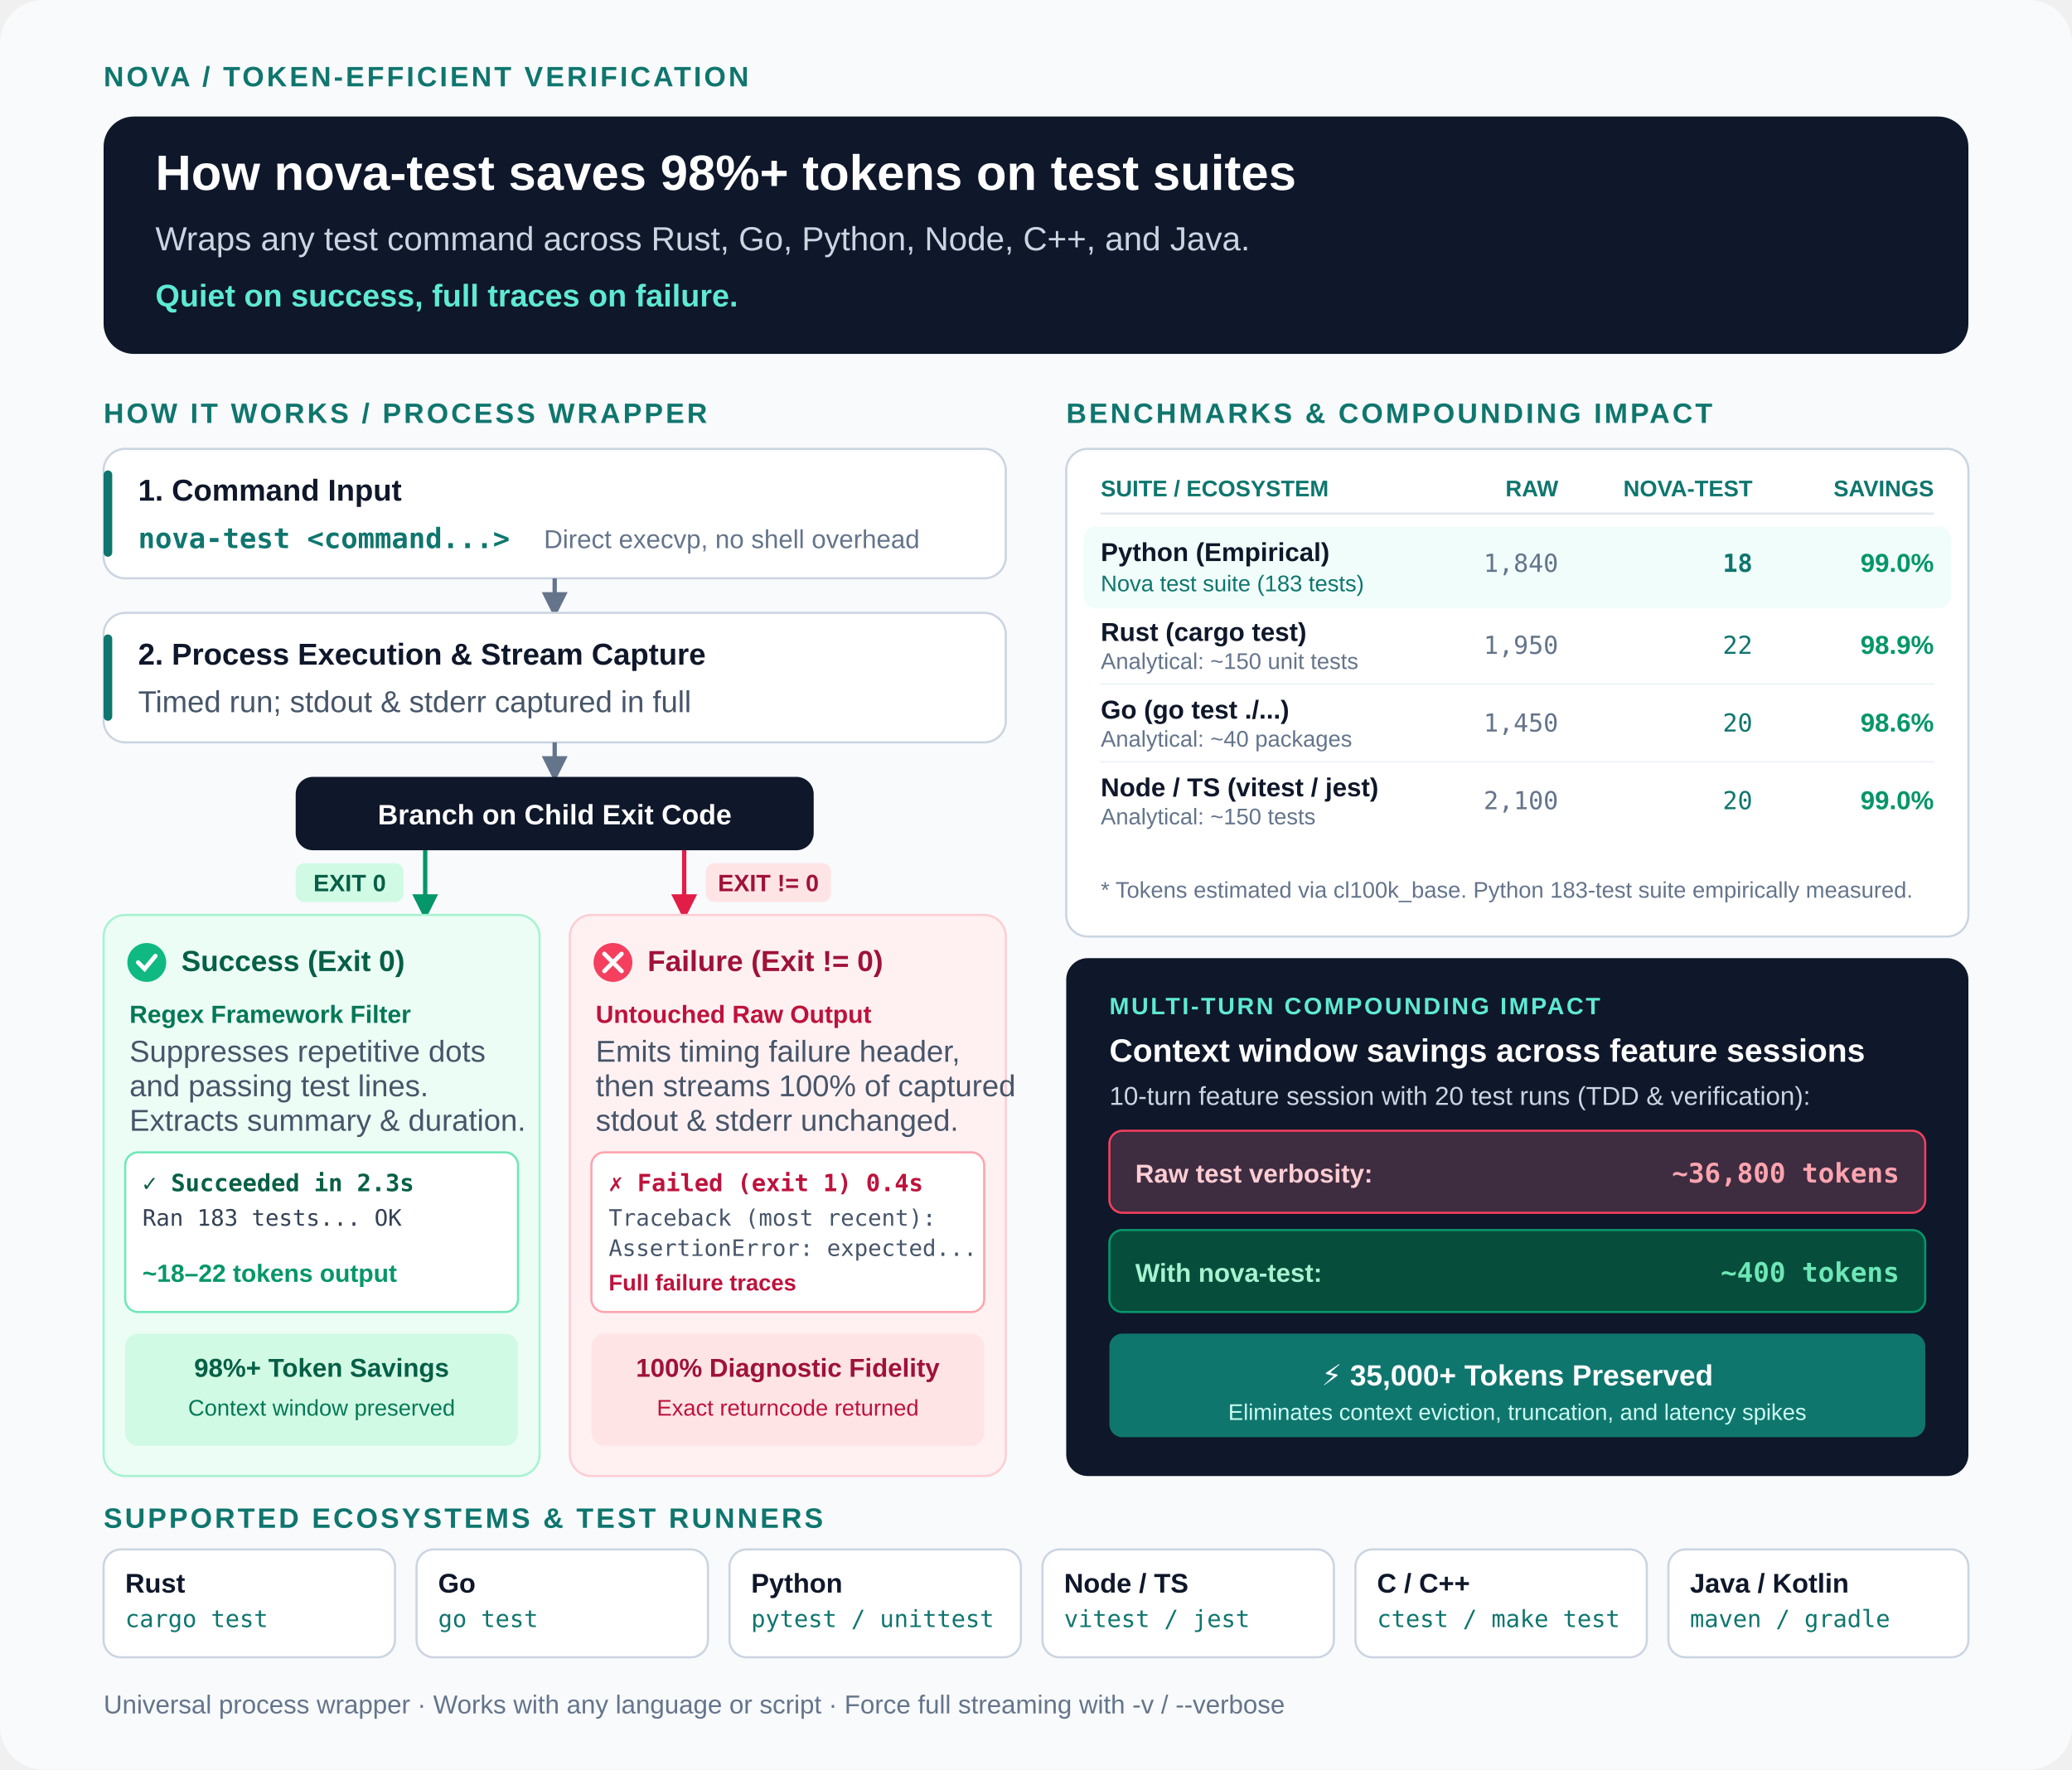
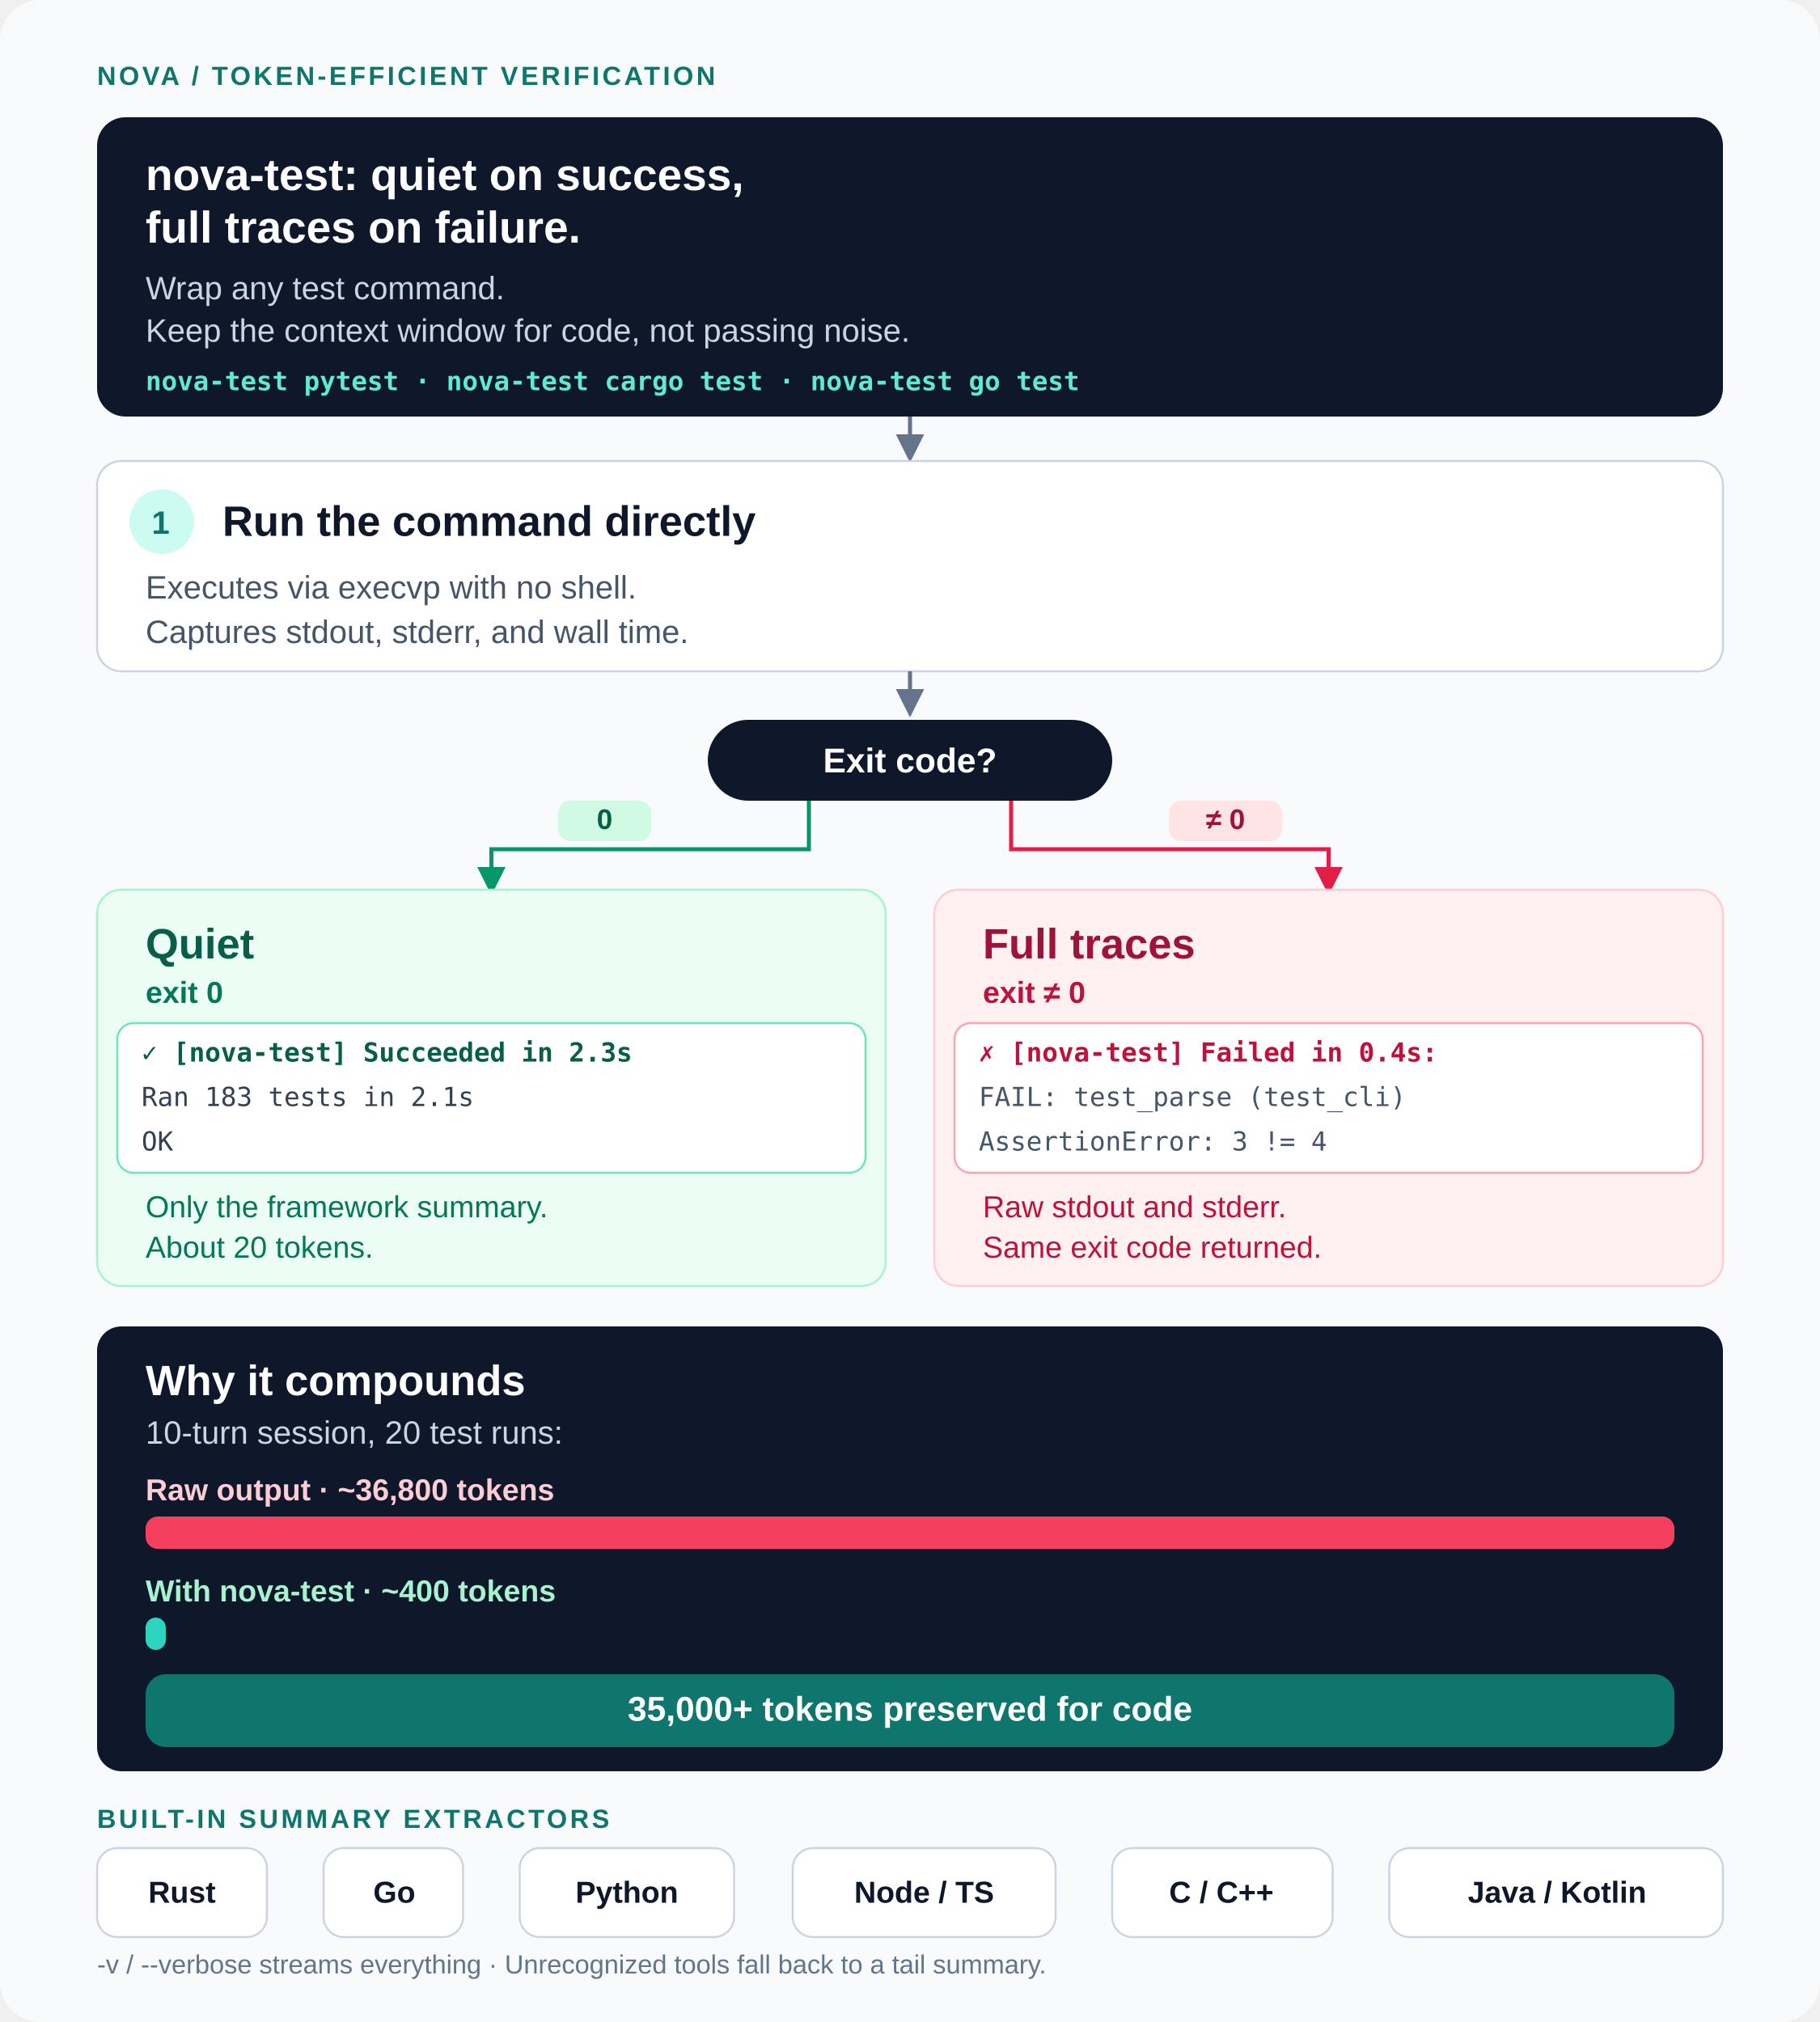
- <svg xmlns="http://www.w3.org/2000/svg" width="960" height="820" viewBox="0 0 960 820" role="img" aria-labelledby="title description">
+ <svg xmlns="http://www.w3.org/2000/svg" width="900" height="1000" viewBox="0 0 900 1000" role="img" aria-labelledby="title description">
  <defs>
-     <marker id="arrow" viewBox="0 0 10 10" refX="8" refY="5" markerWidth="6" markerHeight="6" orient="auto-start-reverse">
+     <marker id="arrow" viewBox="0 0 10 10" refX="8" refY="5" markerWidth="7" markerHeight="7" orient="auto-start-reverse">
      <path d="M 0 0 L 10 5 L 0 10 Z" fill="#64748b" />
    </marker>
-     <marker id="green-arrow" viewBox="0 0 10 10" refX="8" refY="5" markerWidth="6" markerHeight="6" orient="auto-start-reverse">
+     <marker id="green-arrow" viewBox="0 0 10 10" refX="8" refY="5" markerWidth="7" markerHeight="7" orient="auto-start-reverse">
      <path d="M 0 0 L 10 5 L 0 10 Z" fill="#059669" />
    </marker>
-     <marker id="red-arrow" viewBox="0 0 10 10" refX="8" refY="5" markerWidth="6" markerHeight="6" orient="auto-start-reverse">
+     <marker id="red-arrow" viewBox="0 0 10 10" refX="8" refY="5" markerWidth="7" markerHeight="7" orient="auto-start-reverse">
      <path d="M 0 0 L 10 5 L 0 10 Z" fill="#e11d48" />
    </marker>
-     <marker id="teal-arrow" viewBox="0 0 10 10" refX="8" refY="5" markerWidth="6" markerHeight="6" orient="auto-start-reverse">
-       <path d="M 0 0 L 10 5 L 0 10 Z" fill="#0f766e" />
-     </marker>
+     <style>
+       text { font-family: -apple-system, BlinkMacSystemFont, 'Segoe UI', Arial, sans-serif; }
+       .heading { font-size: 21px; font-weight: 650; fill: #0f172a; }
+       .body { font-size: 16px; fill: #475569; }
+       .label { font-size: 13px; font-weight: 700; letter-spacing: 1.4px; fill: #0f766e; }
+       .number { font-size: 16px; font-weight: 700; fill: #0f766e; }
+       .code { font-family: ui-monospace, SFMono-Regular, Consolas, monospace; font-size: 13px; }
+       .line { fill: none; stroke: #64748b; stroke-width: 2; marker-end: url(#arrow); }
+     </style>
  </defs>
-   <style>
-   text { font-family: -apple-system, BlinkMacSystemFont, 'Segoe UI', Arial, sans-serif; }
-   .label { font-size: 13px; font-weight: 700; letter-spacing: 1.2px; fill: #0f766e; }
-   .title { font-size: 21px; font-weight: 650; fill: #0f172a; }
-   .body { font-size: 14px; fill: #475569; }
-   .code { font-family: ui-monospace, SFMono-Regular, Consolas, monospace; }
-   .small { font-size: 12px; fill: #64748b; }
- </style>
-   <rect width="960" height="820" rx="20" fill="#f8fafc" />
-   <text x="48" y="40" class="label">NOVA / TOKEN-EFFICIENT VERIFICATION</text>
-   <rect x="48" y="54" width="864" height="110" rx="14" fill="#0f172a" />
-   <text x="72" y="88" font-size="23" font-weight="650" fill="#ffffff">How nova-test saves 98%+ tokens on test suites</text>
-   <text x="72" y="116" font-size="15.5" fill="#cbd5e1">Wraps any test command across Rust, Go, Python, Node, C++, and Java.</text>
-   <text x="72" y="142" font-size="14.5" font-weight="600" fill="#5eead4">Quiet on success, full traces on failure.</text>
-   <text x="48" y="196" class="label">HOW IT WORKS / PROCESS WRAPPER</text>
-   <rect x="48" y="208" width="418" height="60" rx="10" fill="#ffffff" stroke="#cbd5e1" />
-   <rect x="48" y="218" width="4" height="40" rx="2" fill="#0f766e" />
-   <text x="64" y="232" font-size="14" font-weight="650" fill="#0f172a">1. Command Input</text>
-   <text x="64" y="254" class="code" font-size="13" font-weight="600" fill="#0f766e">nova-test &lt;command...&gt;</text>
-   <text x="252" y="254" class="small">Direct execvp, no shell overhead</text>
-   <path d="M 257 268 V 284" stroke="#64748b" stroke-width="2" marker-end="url(#arrow)" />
-   <rect x="48" y="284" width="418" height="60" rx="10" fill="#ffffff" stroke="#cbd5e1" />
-   <rect x="48" y="294" width="4" height="40" rx="2" fill="#0f766e" />
-   <text x="64" y="308" font-size="14" font-weight="650" fill="#0f172a">2. Process Execution &amp; Stream Capture</text>
-   <text x="64" y="330" class="body" font-size="12.5">Timed run; stdout &amp; stderr captured in full</text>
-   <path d="M 257 344 V 360" stroke="#64748b" stroke-width="2" marker-end="url(#arrow)" />
-   <rect x="137" y="360" width="240" height="34" rx="8" fill="#0f172a" />
-   <text x="257" y="382" text-anchor="middle" font-size="13" font-weight="650" fill="#ffffff">Branch on Child Exit Code</text>
-   <path d="M 197 394 V 424" fill="none" stroke="#059669" stroke-width="2" marker-end="url(#green-arrow)" />
-   <rect x="137" y="400" width="50" height="18" rx="4" fill="#d1fae5" />
-   <text x="162" y="413" text-anchor="middle" font-size="11" font-weight="700" fill="#065f46">EXIT 0</text>
-   <path d="M 317 394 V 424" fill="none" stroke="#e11d48" stroke-width="2" marker-end="url(#red-arrow)" />
-   <rect x="327" y="400" width="58" height="18" rx="4" fill="#ffe4e6" />
-   <text x="356" y="413" text-anchor="middle" font-size="11" font-weight="700" fill="#9f1239">EXIT != 0</text>
-   <rect x="48" y="424" width="202" height="260" rx="10" fill="#ecfdf5" stroke="#a7f3d0" />
-   <circle cx="68" cy="446" r="9" fill="#10b981" />
-   <path d="M 64 446 L 67 449 L 72 443" fill="none" stroke="#ffffff" stroke-width="2" stroke-linecap="round" />
-   <text x="84" y="450" font-size="13.5" font-weight="700" fill="#065f46">Success (Exit 0)</text>
-   <text x="60" y="474" font-size="11.5" font-weight="650" fill="#047857">Regex Framework Filter</text>
-   <text x="60" y="492" class="body" font-size="11">Suppresses repetitive dots</text>
-   <text x="60" y="508" class="body" font-size="11">and passing test lines.</text>
-   <text x="60" y="524" class="body" font-size="11">Extracts summary &amp; duration.</text>
-   <rect x="58" y="534" width="182" height="74" rx="6" fill="#ffffff" stroke="#6ee7b7" />
-   <text x="66" y="552" class="code" font-size="11" font-weight="600" fill="#065f46">✓ Succeeded in 2.3s</text>
-   <text x="66" y="568" class="code" font-size="10.5" fill="#334155">Ran 183 tests... OK</text>
-   <text x="66" y="594" font-size="11.5" font-weight="700" fill="#059669">~18–22 tokens output</text>
-   <rect x="58" y="618" width="182" height="52" rx="6" fill="#d1fae5" />
-   <text x="149" y="638" text-anchor="middle" font-size="12" font-weight="700" fill="#065f46">98%+ Token Savings</text>
-   <text x="149" y="656" text-anchor="middle" font-size="10.5" fill="#047857">Context window preserved</text>
-   <rect x="264" y="424" width="202" height="260" rx="10" fill="#fff1f2" stroke="#fecdd3" />
-   <circle cx="284" cy="446" r="9" fill="#f43f5e" />
-   <path d="M 280 442 L 288 450 M 288 442 L 280 450" fill="none" stroke="#ffffff" stroke-width="2" stroke-linecap="round" />
-   <text x="300" y="450" font-size="13.5" font-weight="700" fill="#9f1239">Failure (Exit != 0)</text>
-   <text x="276" y="474" font-size="11.5" font-weight="650" fill="#be123c">Untouched Raw Output</text>
-   <text x="276" y="492" class="body" font-size="11">Emits timing failure header,</text>
-   <text x="276" y="508" class="body" font-size="11">then streams 100% of captured</text>
-   <text x="276" y="524" class="body" font-size="11">stdout &amp; stderr unchanged.</text>
-   <rect x="274" y="534" width="182" height="74" rx="6" fill="#ffffff" stroke="#fda4af" />
-   <text x="282" y="552" class="code" font-size="11" font-weight="600" fill="#be123c">✗ Failed (exit 1) 0.4s</text>
-   <text x="282" y="568" class="code" font-size="10.5" fill="#475569">Traceback (most recent):</text>
-   <text x="282" y="582" class="code" font-size="10.5" fill="#475569"> AssertionError: expected...</text>
-   <text x="282" y="598" font-size="10.5" font-weight="700" fill="#be123c">Full failure traces</text>
-   <rect x="274" y="618" width="182" height="52" rx="6" fill="#ffe4e6" />
-   <text x="365" y="638" text-anchor="middle" font-size="12" font-weight="700" fill="#9f1239">100% Diagnostic Fidelity</text>
-   <text x="365" y="656" text-anchor="middle" font-size="10.5" fill="#be123c">Exact returncode returned</text>
-   <text x="494" y="196" class="label">BENCHMARKS &amp; COMPOUNDING IMPACT</text>
-   <rect x="494" y="208" width="418" height="226" rx="10" fill="#ffffff" stroke="#cbd5e1" />
-   <text x="510" y="230" font-size="10.5" font-weight="700" fill="#0f766e">SUITE / ECOSYSTEM</text>
-   <text x="722" y="230" text-anchor="end" font-size="10.5" font-weight="700" fill="#0f766e">RAW</text>
-   <text x="812" y="230" text-anchor="end" font-size="10.5" font-weight="700" fill="#0f766e">NOVA-TEST</text>
-   <text x="896" y="230" text-anchor="end" font-size="10.5" font-weight="700" fill="#0f766e">SAVINGS</text>
-   <path d="M 510 238 H 896" stroke="#e2e8f0" stroke-width="1" />
-   <rect x="502" y="244" width="402" height="38" rx="6" fill="#f0fdfa" />
-   <text x="510" y="260" font-size="12" font-weight="700" fill="#0f172a">Python (Empirical)</text>
-   <text x="510" y="274" font-size="10.5" fill="#0f766e">Nova test suite (183 tests)</text>
-   <text x="722" y="265" text-anchor="end" class="code" font-size="11.5" fill="#64748b">1,840</text>
-   <text x="812" y="265" text-anchor="end" class="code" font-size="11.5" font-weight="700" fill="#0f766e">18</text>
-   <text x="896" y="265" text-anchor="end" font-size="12" font-weight="700" fill="#059669">99.0%</text>
-   <text x="510" y="297" font-size="12" font-weight="600" fill="#0f172a">Rust (cargo test)</text>
-   <text x="510" y="310" font-size="10.5" fill="#64748b">Analytical: ~150 unit tests</text>
-   <text x="722" y="303" text-anchor="end" class="code" font-size="11.5" fill="#64748b">1,950</text>
-   <text x="812" y="303" text-anchor="end" class="code" font-size="11.5" fill="#0f766e">22</text>
-   <text x="896" y="303" text-anchor="end" font-size="12" font-weight="600" fill="#059669">98.9%</text>
-   <path d="M 510 317 H 896" stroke="#f1f5f9" stroke-width="1" />
-   <text x="510" y="333" font-size="12" font-weight="600" fill="#0f172a">Go (go test ./...)</text>
-   <text x="510" y="346" font-size="10.5" fill="#64748b">Analytical: ~40 packages</text>
-   <text x="722" y="339" text-anchor="end" class="code" font-size="11.5" fill="#64748b">1,450</text>
-   <text x="812" y="339" text-anchor="end" class="code" font-size="11.5" fill="#0f766e">20</text>
-   <text x="896" y="339" text-anchor="end" font-size="12" font-weight="600" fill="#059669">98.6%</text>
-   <path d="M 510 353 H 896" stroke="#f1f5f9" stroke-width="1" />
-   <text x="510" y="369" font-size="12" font-weight="600" fill="#0f172a">Node / TS (vitest / jest)</text>
-   <text x="510" y="382" font-size="10.5" fill="#64748b">Analytical: ~150 tests</text>
-   <text x="722" y="375" text-anchor="end" class="code" font-size="11.5" fill="#64748b">2,100</text>
-   <text x="812" y="375" text-anchor="end" class="code" font-size="11.5" fill="#0f766e">20</text>
-   <text x="896" y="375" text-anchor="end" font-size="12" font-weight="600" fill="#059669">99.0%</text>
-   <text x="510" y="416" font-size="10.5" fill="#64748b">* Tokens estimated via cl100k_base. Python 183-test suite empirically measured.</text>
-   <rect x="494" y="444" width="418" height="240" rx="10" fill="#0f172a" />
-   <text x="514" y="470" font-size="11" font-weight="700" letter-spacing="1" fill="#5eead4">MULTI-TURN COMPOUNDING IMPACT</text>
-   <text x="514" y="492" font-size="15" font-weight="650" fill="#ffffff">Context window savings across feature sessions</text>
-   <text x="514" y="512" font-size="12" fill="#cbd5e1">10-turn feature session with 20 test runs (TDD &amp; verification):</text>
-   <rect x="514" y="524" width="378" height="38" rx="6" fill="#1e293b" />
-   <rect x="514" y="524" width="378" height="38" rx="6" fill="#f43f5e" fill-opacity="0.15" stroke="#f43f5e" stroke-width="1" />
-   <text x="526" y="548" font-size="12" font-weight="600" fill="#fecdd3">Raw test verbosity:</text>
-   <text x="880" y="548" text-anchor="end" class="code" font-size="12.5" font-weight="700" fill="#fda4af">~36,800 tokens</text>
-   <rect x="514" y="570" width="378" height="38" rx="6" fill="#064e3b" stroke="#059669" stroke-width="1" />
-   <text x="526" y="594" font-size="12" font-weight="600" fill="#a7f3d0">With nova-test:</text>
-   <text x="880" y="594" text-anchor="end" class="code" font-size="12.5" font-weight="700" fill="#6ee7b7">~400 tokens</text>
-   <rect x="514" y="618" width="378" height="48" rx="6" fill="#0f766e" />
-   <text x="703" y="642" text-anchor="middle" font-size="13.5" font-weight="700" fill="#ffffff">⚡ 35,000+ Tokens Preserved</text>
-   <text x="703" y="658" text-anchor="middle" font-size="10.5" fill="#ccfbf1">Eliminates context eviction, truncation, and latency spikes</text>
-   <text x="48" y="708" class="label">SUPPORTED ECOSYSTEMS &amp; TEST RUNNERS</text>
-   <rect x="48" y="718" width="135" height="50" rx="8" fill="#ffffff" stroke="#cbd5e1" />
-   <text x="58" y="738" font-size="12.5" font-weight="700" fill="#0f172a">Rust</text>
-   <text x="58" y="754" class="code" font-size="11" fill="#0f766e">cargo test</text>
-   <rect x="193" y="718" width="135" height="50" rx="8" fill="#ffffff" stroke="#cbd5e1" />
-   <text x="203" y="738" font-size="12.5" font-weight="700" fill="#0f172a">Go</text>
-   <text x="203" y="754" class="code" font-size="11" fill="#0f766e">go test</text>
-   <rect x="338" y="718" width="135" height="50" rx="8" fill="#ffffff" stroke="#cbd5e1" />
-   <text x="348" y="738" font-size="12.5" font-weight="700" fill="#0f172a">Python</text>
-   <text x="348" y="754" class="code" font-size="11" fill="#0f766e">pytest / unittest</text>
-   <rect x="483" y="718" width="135" height="50" rx="8" fill="#ffffff" stroke="#cbd5e1" />
-   <text x="493" y="738" font-size="12.5" font-weight="700" fill="#0f172a">Node / TS</text>
-   <text x="493" y="754" class="code" font-size="11" fill="#0f766e">vitest / jest</text>
-   <rect x="628" y="718" width="135" height="50" rx="8" fill="#ffffff" stroke="#cbd5e1" />
-   <text x="638" y="738" font-size="12.5" font-weight="700" fill="#0f172a">C / C++</text>
-   <text x="638" y="754" class="code" font-size="11" fill="#0f766e">ctest / make test</text>
-   <rect x="773" y="718" width="139" height="50" rx="8" fill="#ffffff" stroke="#cbd5e1" />
-   <text x="783" y="738" font-size="12.5" font-weight="700" fill="#0f172a">Java / Kotlin</text>
-   <text x="783" y="754" class="code" font-size="11" fill="#0f766e">maven / gradle</text>
-   <text x="48" y="794" class="small">Universal process wrapper · Works with any language or script · Force full streaming with -v / --verbose</text>
+   <rect width="900" height="1000" rx="20" fill="#f8fafc" />
+   <text x="48" y="42" class="label">NOVA / TOKEN-EFFICIENT VERIFICATION</text>
+   <rect x="48" y="58" width="804" height="148" rx="14" fill="#0f172a" />
+   <text x="72" y="94" font-size="22" font-weight="650" fill="#ffffff">nova-test: quiet on success,</text>
+   <text x="72" y="120" font-size="22" font-weight="650" fill="#ffffff">full traces on failure.</text>
+   <text x="72" y="148" font-size="16" fill="#cbd5e1">Wrap any test command.</text>
+   <text x="72" y="169" font-size="16" fill="#cbd5e1">Keep the context window for code, not passing noise.</text>
+   <text x="72" y="193" class="code" font-size="14" font-weight="600" fill="#5eead4">nova-test pytest · nova-test cargo test · nova-test go test</text>
+   <path d="M 450 206 V 226" class="line" />
+   <rect x="48" y="228" width="804" height="104" rx="12" fill="#ffffff" stroke="#cbd5e1" />
+   <circle cx="80" cy="258" r="16" fill="#ccfbf1" />
+   <text x="75" y="264" class="number">1</text>
+   <text x="110" y="265" class="heading">Run the command directly</text>
+   <text x="72" y="296" class="body">Executes via execvp with no shell.</text>
+   <text x="72" y="318" class="body">Captures stdout, stderr, and wall time.</text>
+   <path d="M 450 332 V 352" class="line" />
+   <rect x="350" y="356" width="200" height="40" rx="20" fill="#0f172a" />
+   <text x="450" y="382" text-anchor="middle" font-size="17" font-weight="650" fill="#ffffff">Exit code?</text>
+   <path d="M 400 396 V 420 H 243 V 440" fill="none" stroke="#059669" stroke-width="2" marker-end="url(#green-arrow)" />
+   <rect x="276" y="396" width="46" height="20" rx="6" fill="#d1fae5" />
+   <text x="299" y="410" text-anchor="middle" font-size="14" font-weight="700" fill="#065f46">0</text>
+   <path d="M 500 396 V 420 H 657 V 440" fill="none" stroke="#e11d48" stroke-width="2" marker-end="url(#red-arrow)" />
+   <rect x="578" y="396" width="56" height="20" rx="6" fill="#ffe4e6" />
+   <text x="606" y="410" text-anchor="middle" font-size="14" font-weight="700" fill="#9f1239">≠ 0</text>
+   <rect x="48" y="440" width="390" height="196" rx="12" fill="#ecfdf5" stroke="#a7f3d0" />
+   <text x="72" y="474" font-size="21" font-weight="650" fill="#065f46">Quiet</text>
+   <text x="72" y="496" font-size="15" font-weight="600" fill="#047857">exit 0</text>
+   <rect x="58" y="506" width="370" height="74" rx="8" fill="#ffffff" stroke="#6ee7b7" />
+   <text x="70" y="525" class="code" font-weight="600" fill="#065f46">✓ [nova-test] Succeeded in 2.3s</text>
+   <text x="70" y="547" class="code" fill="#334155">Ran 183 tests in 2.1s</text>
+   <text x="70" y="569" class="code" fill="#334155">OK</text>
+   <text x="72" y="602" font-size="15" fill="#047857">Only the framework summary.</text>
+   <text x="72" y="622" font-size="15" fill="#047857">About 20 tokens.</text>
+   <rect x="462" y="440" width="390" height="196" rx="12" fill="#fff1f2" stroke="#fecdd3" />
+   <text x="486" y="474" font-size="21" font-weight="650" fill="#9f1239">Full traces</text>
+   <text x="486" y="496" font-size="15" font-weight="600" fill="#be123c">exit ≠ 0</text>
+   <rect x="472" y="506" width="370" height="74" rx="8" fill="#ffffff" stroke="#fda4af" />
+   <text x="484" y="525" class="code" font-weight="600" fill="#be123c">✗ [nova-test] Failed in 0.4s:</text>
+   <text x="484" y="547" class="code" fill="#475569">FAIL: test_parse (test_cli)</text>
+   <text x="484" y="569" class="code" fill="#475569">AssertionError: 3 != 4</text>
+   <text x="486" y="602" font-size="15" fill="#be123c">Raw stdout and stderr.</text>
+   <text x="486" y="622" font-size="15" fill="#be123c">Same exit code returned.</text>
+   <rect x="48" y="656" width="804" height="220" rx="12" fill="#0f172a" />
+   <text x="72" y="690" font-size="21" font-weight="650" fill="#ffffff">Why it compounds</text>
+   <text x="72" y="714" font-size="16" fill="#cbd5e1">10-turn session, 20 test runs:</text>
+   <text x="72" y="742" font-size="15" font-weight="600" fill="#fecdd3">Raw output · ~36,800 tokens</text>
+   <rect x="72" y="750" width="756" height="16" rx="6" fill="#f43f5e" />
+   <text x="72" y="792" font-size="15" font-weight="600" fill="#a7f3d0">With nova-test · ~400 tokens</text>
+   <rect x="72" y="800" width="10" height="16" rx="5" fill="#2dd4bf" />
+   <rect x="72" y="828" width="756" height="36" rx="10" fill="#0f766e" />
+   <text x="450" y="851" text-anchor="middle" font-size="17" font-weight="700" fill="#ffffff">35,000+ tokens preserved for code</text>
+   <text x="48" y="904" class="label">BUILT-IN SUMMARY EXTRACTORS</text>
+   <rect x="48" y="914" width="84" height="44" rx="10" fill="#ffffff" stroke="#cbd5e1" />
+   <text x="90" y="941" text-anchor="middle" font-size="15" font-weight="600" fill="#0f172a">Rust</text>
+   <rect x="160" y="914" width="69" height="44" rx="10" fill="#ffffff" stroke="#cbd5e1" />
+   <text x="195" y="941" text-anchor="middle" font-size="15" font-weight="600" fill="#0f172a">Go</text>
+   <rect x="257" y="914" width="106" height="44" rx="10" fill="#ffffff" stroke="#cbd5e1" />
+   <text x="310" y="941" text-anchor="middle" font-size="15" font-weight="600" fill="#0f172a">Python</text>
+   <rect x="392" y="914" width="130" height="44" rx="10" fill="#ffffff" stroke="#cbd5e1" />
+   <text x="457" y="941" text-anchor="middle" font-size="15" font-weight="600" fill="#0f172a">Node / TS</text>
+   <rect x="550" y="914" width="109" height="44" rx="10" fill="#ffffff" stroke="#cbd5e1" />
+   <text x="604" y="941" text-anchor="middle" font-size="15" font-weight="600" fill="#0f172a">C / C++</text>
+   <rect x="687" y="914" width="165" height="44" rx="10" fill="#ffffff" stroke="#cbd5e1" />
+   <text x="770" y="941" text-anchor="middle" font-size="15" font-weight="600" fill="#0f172a">Java / Kotlin</text>
+   <text x="48" y="976" font-size="13" fill="#64748b">-v / --verbose streams everything · Unrecognized tools fall back to a tail summary.</text>
</svg>
